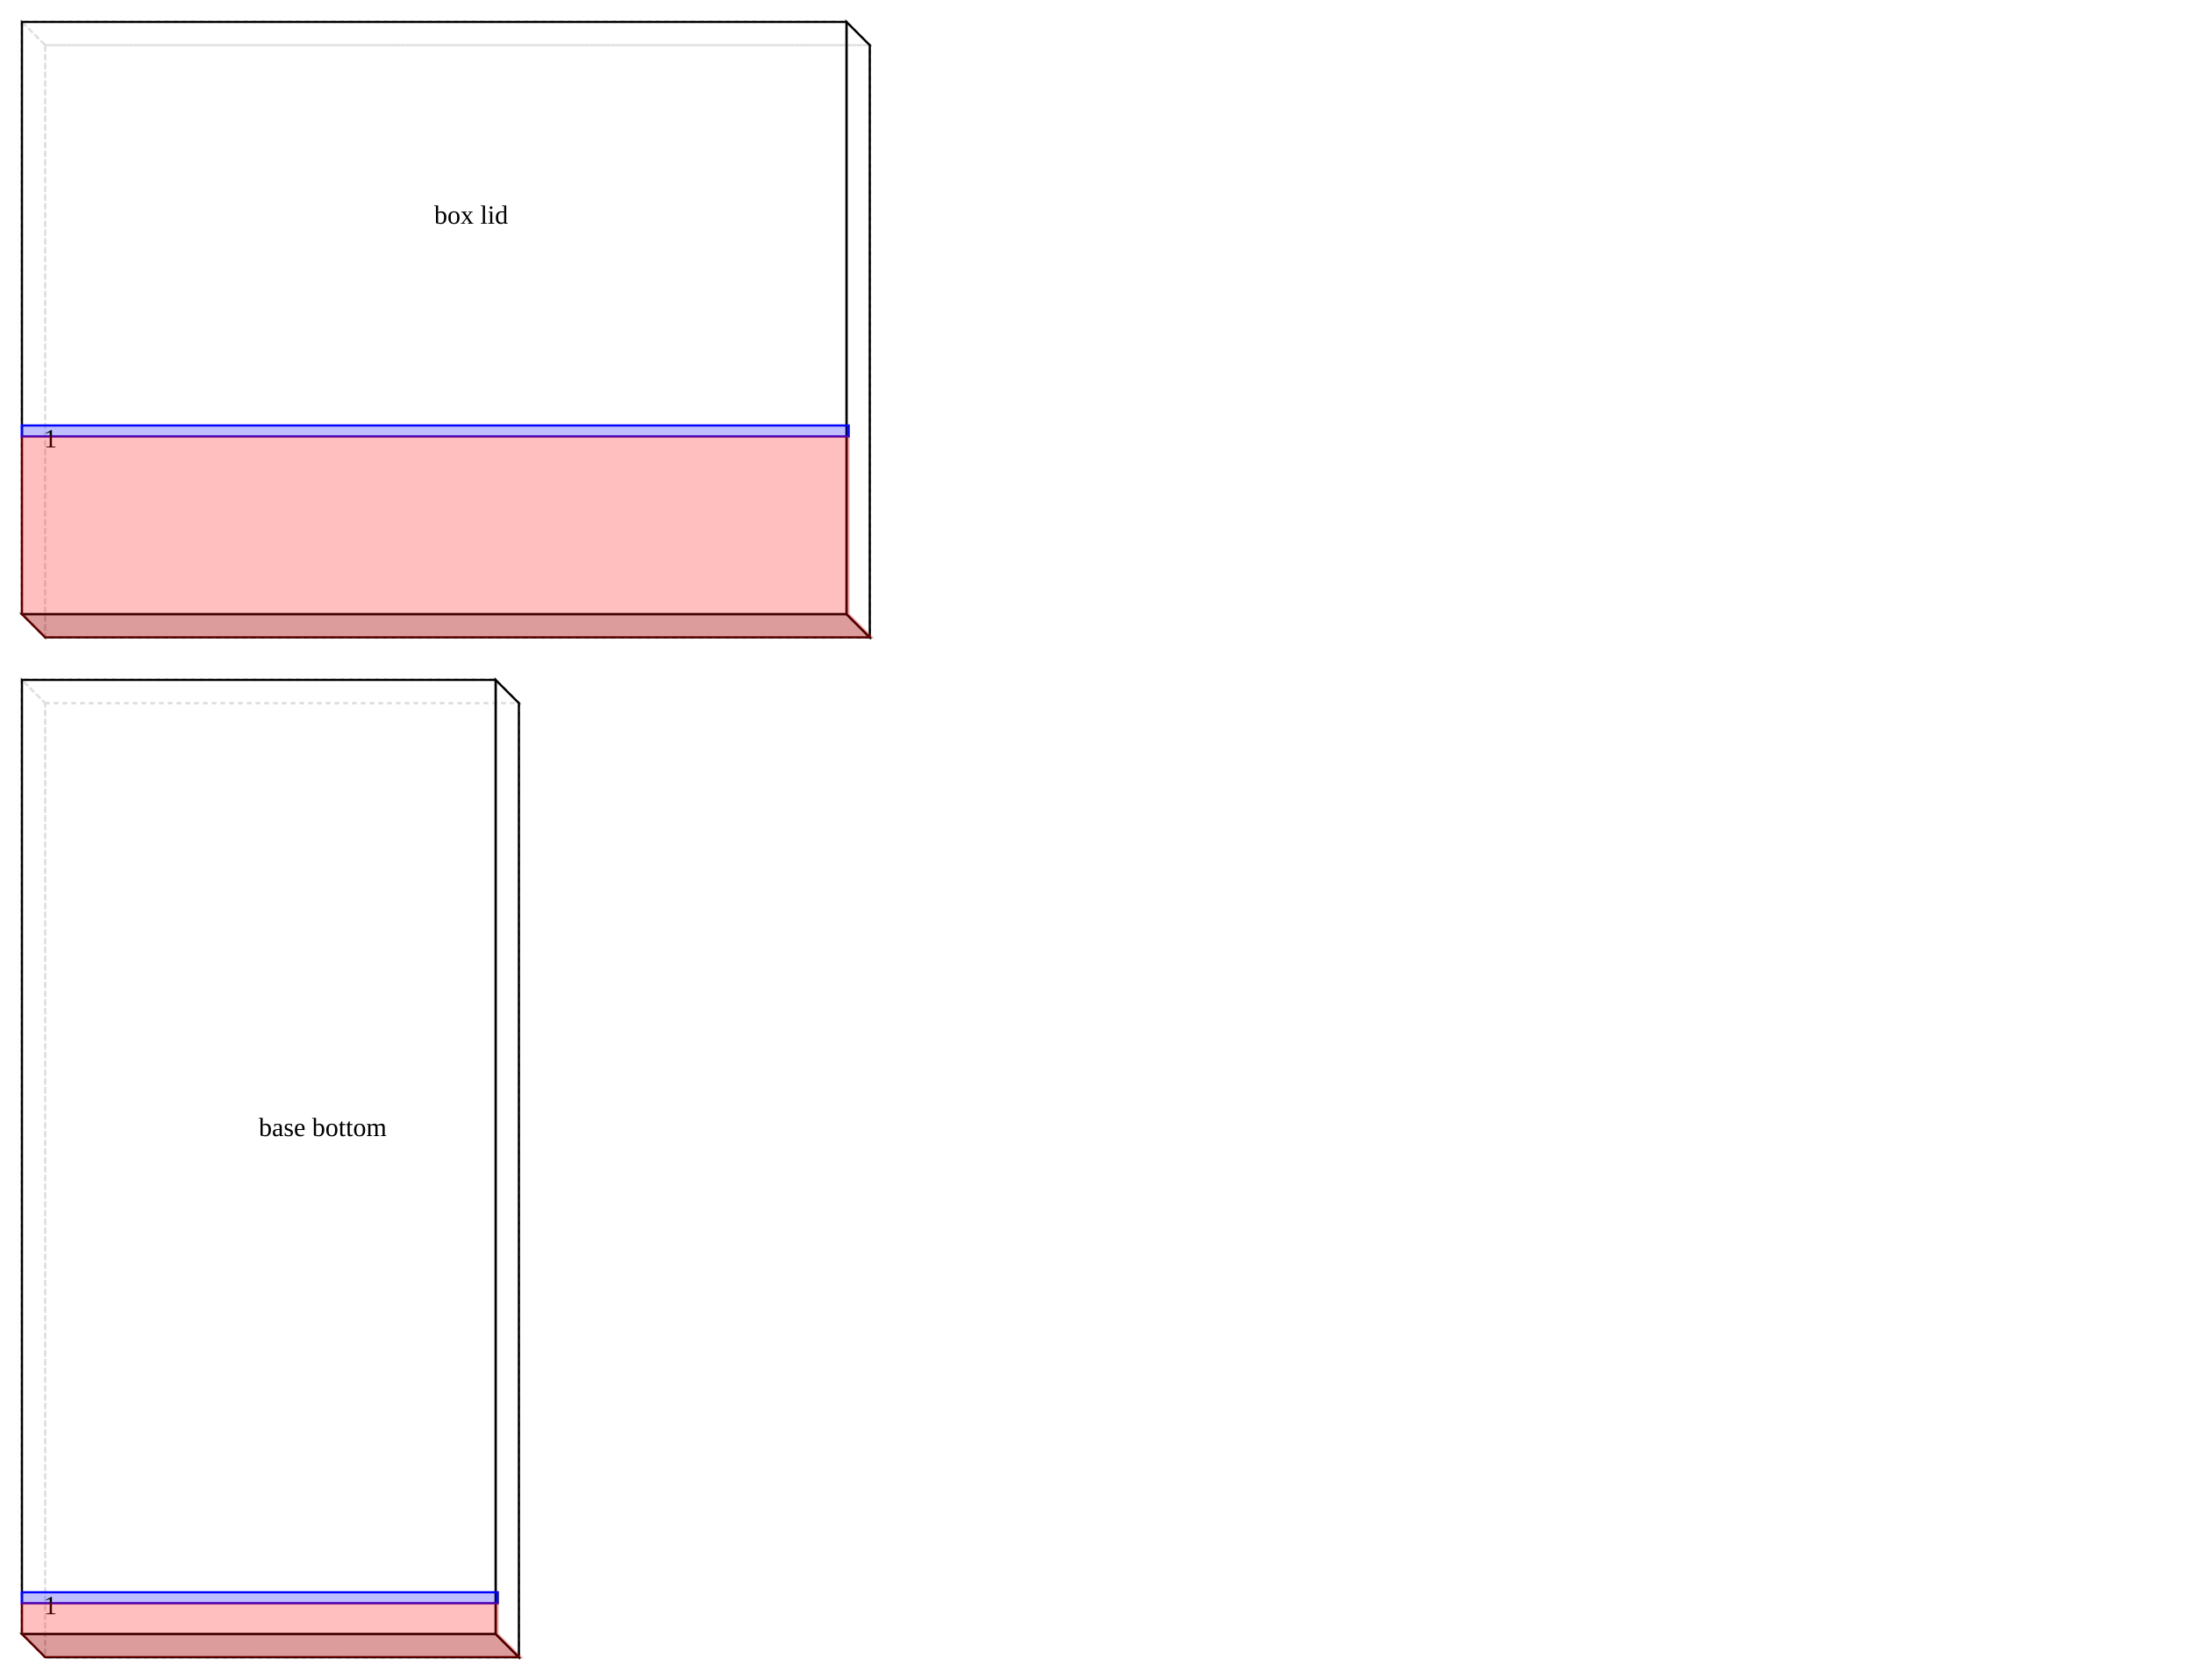
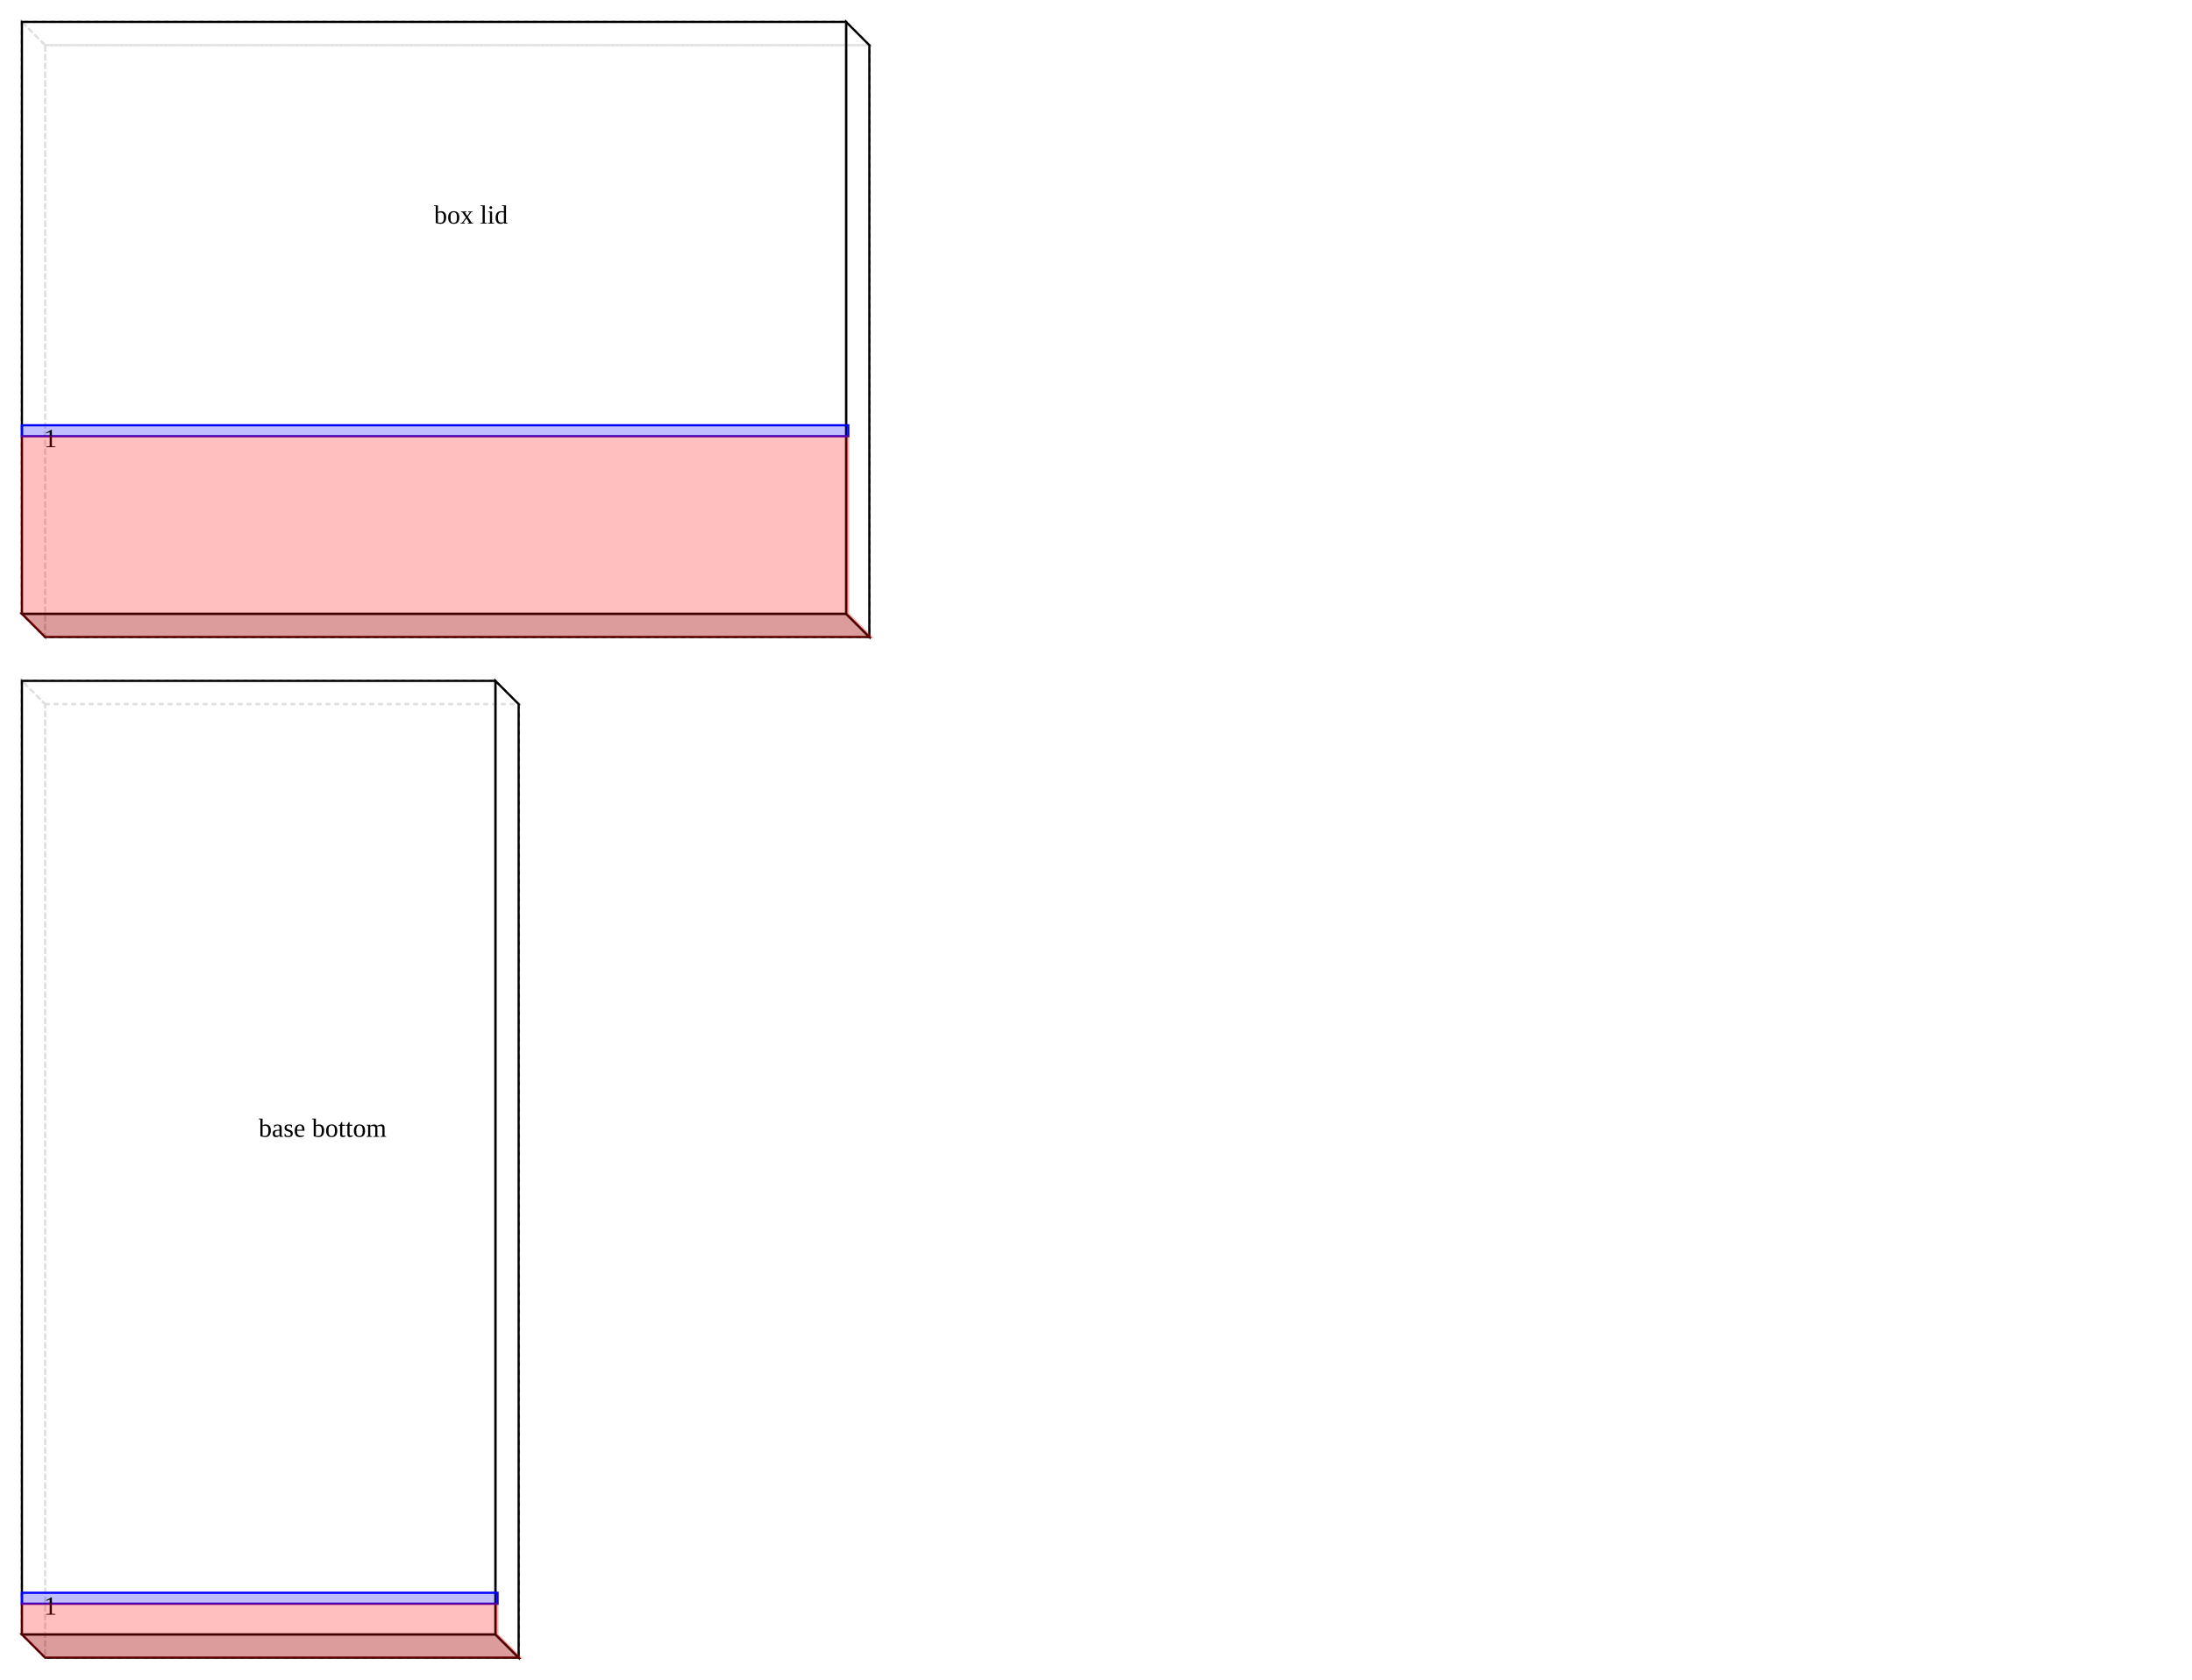
- <svg xmlns="http://www.w3.org/2000/svg" width="1000" viewBox="0 0 1000 765.607">
+ <svg xmlns="http://www.w3.org/2000/svg" width="1000" viewBox="0 0 1000 766.213">
  <polygon fill="none" stroke-width="1" stroke-dasharray="2" stroke="gray" points="20.607,20.607 20.607,290.607 396.607,290.607 396.607,20.607" />
  <polygon fill="none" stroke-width="1" stroke-dasharray="2" stroke="gray" points="10.0,10.0 10.0,280.0 20.607,290.607 20.607,20.607" />
  <polygon fill="none" stroke-width="1" stroke-dasharray="2" stroke="gray" points="20.607,20.607 396.607,20.607 386.0,10.0 10.0,10.0" />
  <polygon fill="rgba(192,192,192,0.75)" stroke-width="1" stroke-dasharray="" stroke="black" points="10.0,280.0 386.0,280.0 396.607,290.607 20.607,290.607" />
  <polygon fill="rgba(255,255,255,0.75)" stroke-width="1" stroke-dasharray="" stroke="black" points="396.607,20.607 396.607,290.607 386.0,280.0 386.0,10.0" />
  <polygon fill="rgba(255,255,255,0.75)" stroke-width="1" stroke-dasharray="" stroke="black" points="10.0,10.0 386.0,10.0 386.0,280.0 10.0,280.0" />
  <polygon fill="rgba(0,0,255,0.25)" stroke-width="1" stroke-dasharray="" stroke="blue" points="10.0,194.0 387.0,194.0 387.0,199.0 10.0,199.0" />
  <text style="" text-anchor="left" x="20" y="204.0" fill="black">1</text>
  <polygon fill="rgba(255,0,0,0.25)" stroke-width="1" stroke-dasharray="" stroke="rgba(255,0,0,0.25)" points="10.0,199.0 387.0,199.0 387.0,280.0 397.607,290.607 20.607,290.607 10.0,280.0" />
  <text style="" text-anchor="start" x="198.0" y="102.0" fill="black">box lid</text>
-   <polygon fill="none" stroke-width="1" stroke-dasharray="2" stroke="gray" points="20.607,320.607 20.607,755.607 236.607,755.607 236.607,320.607" />
-   <polygon fill="none" stroke-width="1" stroke-dasharray="2" stroke="gray" points="10.0,310.0 10.0,745.0 20.607,755.607 20.607,320.607" />
-   <polygon fill="none" stroke-width="1" stroke-dasharray="2" stroke="gray" points="20.607,320.607 236.607,320.607 226.0,310.0 10.0,310.0" />
-   <polygon fill="rgba(192,192,192,0.75)" stroke-width="1" stroke-dasharray="" stroke="black" points="10.0,745.0 226.0,745.0 236.607,755.607 20.607,755.607" />
-   <polygon fill="rgba(255,255,255,0.75)" stroke-width="1" stroke-dasharray="" stroke="black" points="236.607,320.607 236.607,755.607 226.0,745.0 226.0,310.0" />
-   <polygon fill="rgba(255,255,255,0.75)" stroke-width="1" stroke-dasharray="" stroke="black" points="10.0,310.0 226.0,310.0 226.0,745.0 10.0,745.0" />
-   <polygon fill="rgba(0,0,255,0.25)" stroke-width="1" stroke-dasharray="" stroke="blue" points="10.0,726.0 227.0,726.0 227.0,731.0 10.0,731.0" />
-   <text style="" text-anchor="left" x="20" y="736.0" fill="black">1</text>
-   <polygon fill="rgba(255,0,0,0.25)" stroke-width="1" stroke-dasharray="" stroke="rgba(255,0,0,0.25)" points="10.0,731.0 227.0,731.0 227.0,745.0 237.607,755.607 20.607,755.607 10.0,745.0" />
-   <text style="" text-anchor="start" x="118.0" y="518.0" fill="black">base bottom</text>
+   <polygon fill="none" stroke-width="1" stroke-dasharray="2" stroke="gray" points="20.607,321.213 20.607,756.213 236.607,756.213 236.607,321.213" />
+   <polygon fill="none" stroke-width="1" stroke-dasharray="2" stroke="gray" points="10.0,310.607 10.0,745.607 20.607,756.213 20.607,321.213" />
+   <polygon fill="none" stroke-width="1" stroke-dasharray="2" stroke="gray" points="20.607,321.213 236.607,321.213 226.0,310.607 10.0,310.607" />
+   <polygon fill="rgba(192,192,192,0.75)" stroke-width="1" stroke-dasharray="" stroke="black" points="10.0,745.607 226.0,745.607 236.607,756.213 20.607,756.213" />
+   <polygon fill="rgba(255,255,255,0.75)" stroke-width="1" stroke-dasharray="" stroke="black" points="236.607,321.213 236.607,756.213 226.0,745.607 226.0,310.607" />
+   <polygon fill="rgba(255,255,255,0.75)" stroke-width="1" stroke-dasharray="" stroke="black" points="10.0,310.607 226.0,310.607 226.0,745.607 10.0,745.607" />
+   <polygon fill="rgba(0,0,255,0.25)" stroke-width="1" stroke-dasharray="" stroke="blue" points="10.0,726.607 227.0,726.607 227.0,731.607 10.0,731.607" />
+   <text style="" text-anchor="left" x="20" y="736.607" fill="black">1</text>
+   <polygon fill="rgba(255,0,0,0.25)" stroke-width="1" stroke-dasharray="" stroke="rgba(255,0,0,0.25)" points="10.0,731.607 227.0,731.607 227.0,745.607 237.607,756.213 20.607,756.213 10.0,745.607" />
+   <text style="" text-anchor="start" x="118.0" y="518.607" fill="black">base bottom</text>
</svg>
